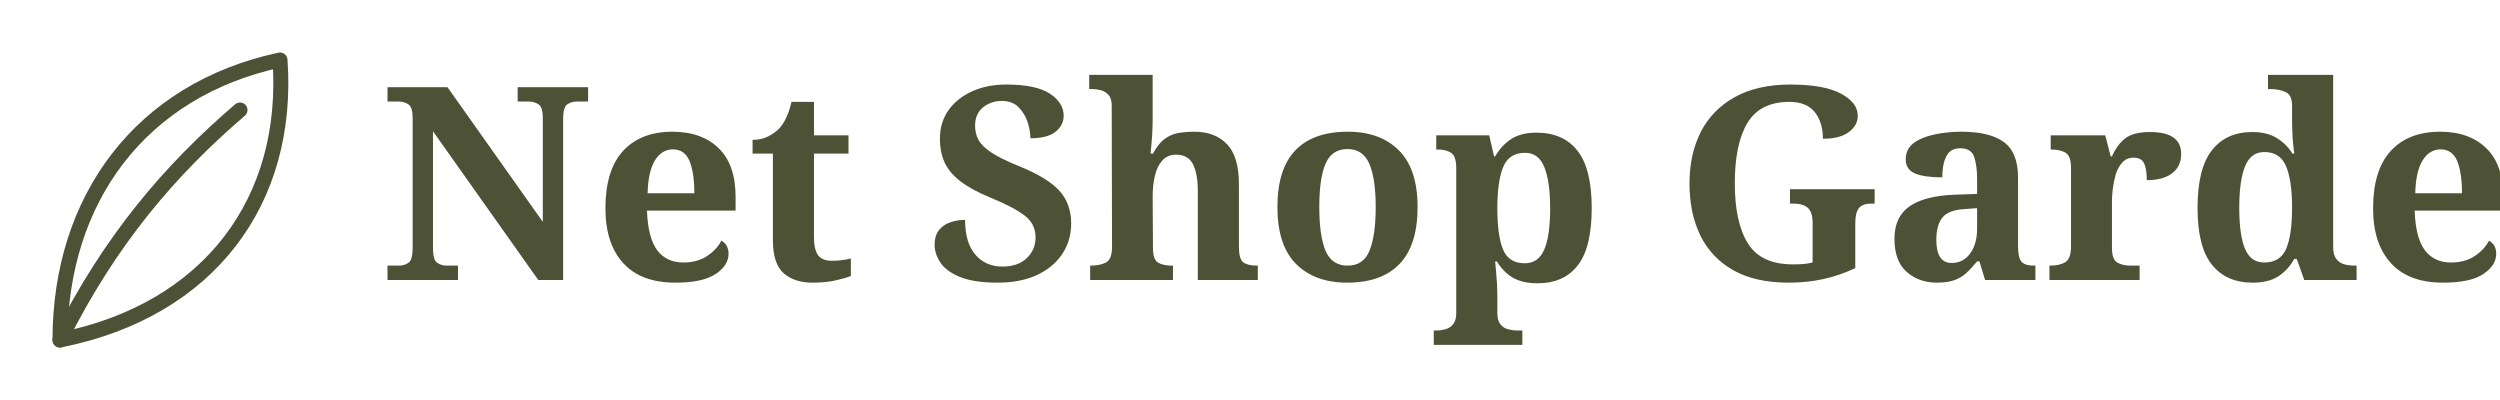
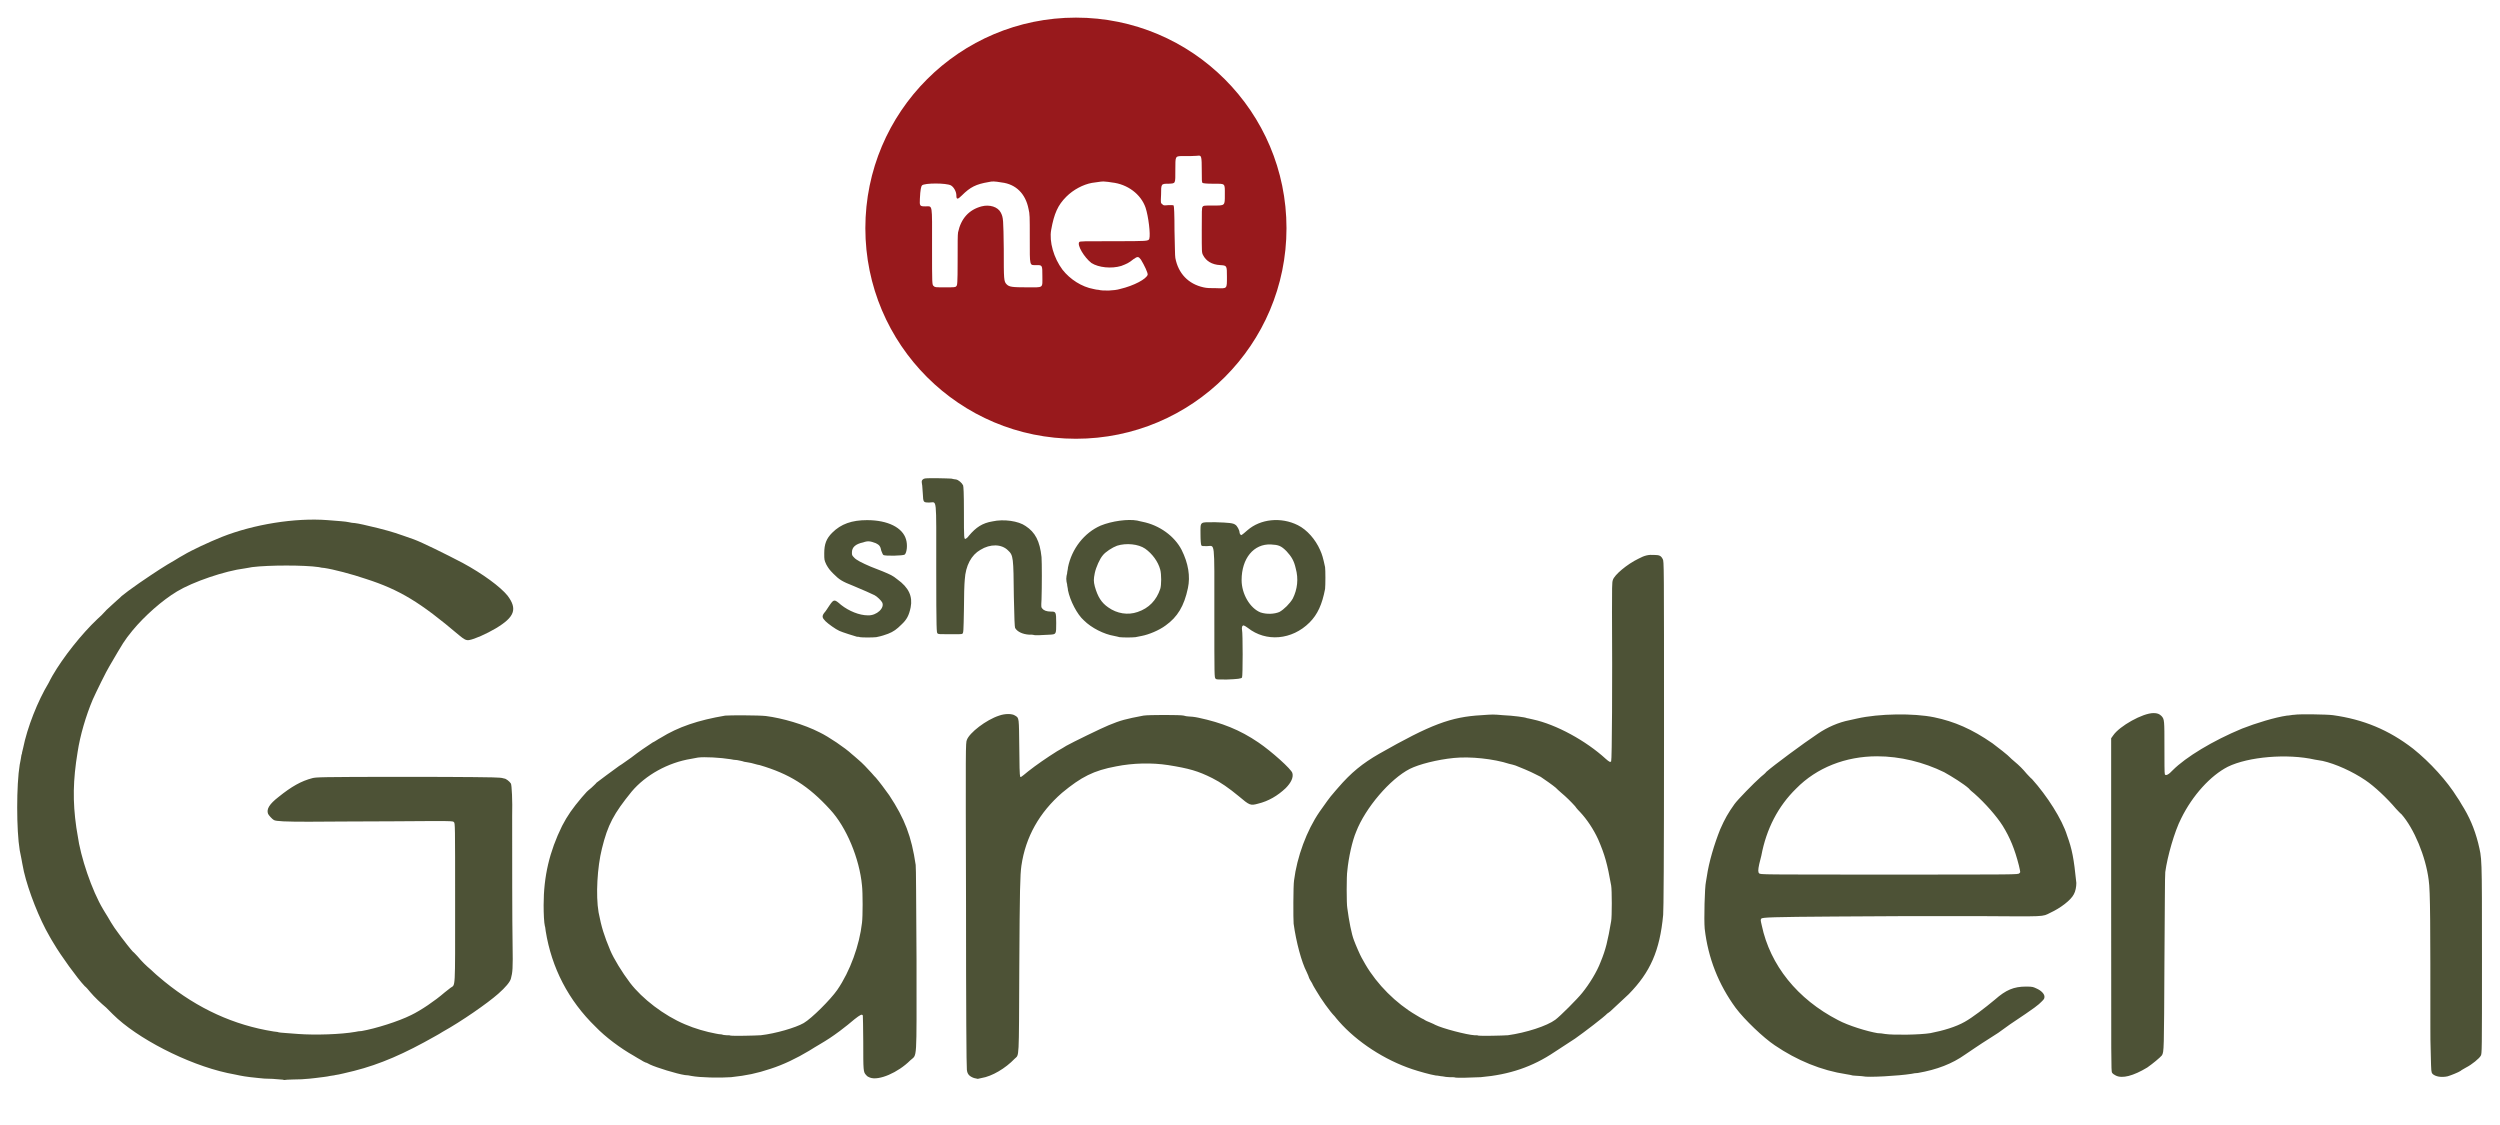
- <svg xmlns="http://www.w3.org/2000/svg" viewBox="0 0 250 40" role="img" aria-label="Net Shop Garden">
-   <g fill="none" stroke="#4D5236" stroke-width="1.5" stroke-linecap="round" stroke-linejoin="round">
-     <path d="M6 34C6 20 14 9 28 6c1 14-7 25-22 28Z" />
-     <path d="M6 34C11 24 17 17 24 11" />
-   </g>
-   <text x="38" y="28" font-family="'Cormorant Garamond', Georgia, serif" font-weight="600" font-size="27" fill="#4D5236">Net Shop Garden</text>
+ <svg xmlns="http://www.w3.org/2000/svg" viewBox="0 36 596 268" role="img" aria-label="Net Shop Garden">
+   <path fill="#98191C" fill-rule="evenodd" d="M206.3 90.4A50.2 50.2 0 1 0 306.7 90.4A50.2 50.2 0 1 0 206.3 90.4ZM261.9 105.1C261.6 105.1 261.1 105.0 260.7 104.9C257.9 104.4 255.1 102.6 253.3 100.3C251.2 97.5 250.1 93.6 250.6 90.8C251.3 86.9 252.2 84.9 254.2 82.9C255.9 81.2 258.2 80.0 260.3 79.6C262.4 79.3 262.9 79.2 263.5 79.3C263.8 79.3 264.5 79.4 265.1 79.5C268.8 79.9 272.0 82.3 273.1 85.5C273.8 87.6 274.3 91.9 274.0 92.9C273.8 93.5 273.6 93.5 265.4 93.5C258.2 93.5 257.5 93.5 257.3 93.7C256.7 94.4 258.5 97.4 260.2 98.7C261.9 99.8 265.0 100.1 267.3 99.4C268.6 98.9 269.1 98.7 270.2 97.8C271.2 97.1 271.4 97.1 272.0 97.9C272.8 99.2 273.7 101.1 273.6 101.5C273.3 102.5 270.4 104.1 267.0 104.9C265.7 105.3 263.0 105.4 261.9 105.1ZM286.9 104.5C283.3 103.7 280.9 101.2 280.2 97.5C280.1 97.1 280.1 94.3 280.0 91.0C280.0 87.0 279.9 85.2 279.8 85.0C279.7 84.9 279.5 84.9 278.6 84.9C277.4 85.0 277.4 85.0 277.1 84.7C276.7 84.4 276.7 84.4 276.8 82.4C276.8 79.8 276.8 79.8 278.6 79.8C280.3 79.7 280.2 79.9 280.2 76.5C280.2 73.2 280.2 73.3 281.6 73.2C282.1 73.2 283.1 73.2 284.0 73.2C284.9 73.2 285.7 73.1 285.8 73.1C286.4 73.1 286.5 73.4 286.5 76.6C286.5 78.9 286.5 79.5 286.7 79.6C286.8 79.7 287.6 79.8 289.2 79.8C292.2 79.8 292.0 79.6 292.0 82.4C292.0 85.1 292.1 85.0 289.1 85.0C287.0 85.0 286.9 85.0 286.7 85.3C286.5 85.5 286.5 86.3 286.5 90.9C286.5 96.2 286.5 96.2 286.8 96.8C287.5 98.2 288.9 99.1 290.9 99.2C292.5 99.3 292.5 99.3 292.5 102.0C292.5 104.9 292.6 104.8 290.0 104.7C288.6 104.7 287.7 104.7 286.9 104.5ZM222.6 104.2C222.2 103.9 222.2 103.9 222.2 94.9C222.2 84.3 222.4 85.2 220.6 85.2C219.3 85.2 219.2 85.1 219.3 83.4C219.4 81.2 219.6 80.4 219.8 80.2C220.4 79.6 225.6 79.6 226.7 80.2C227.4 80.6 228.0 81.7 228.0 82.6C228.0 83.6 228.3 83.6 229.3 82.6C231.3 80.6 232.7 79.9 235.7 79.4C236.6 79.2 237.0 79.2 238.8 79.5C242.2 79.9 244.5 82.2 245.2 85.8C245.5 87.0 245.5 87.5 245.5 92.8C245.5 99.7 245.4 99.2 247.1 99.2C248.5 99.2 248.5 99.2 248.5 101.8C248.5 104.8 248.9 104.5 244.8 104.5C241.3 104.5 240.6 104.4 240.0 103.8C239.3 103.1 239.3 102.7 239.3 95.4C239.2 88.3 239.2 87.9 238.6 86.7C237.9 85.3 235.9 84.7 234.0 85.2C231.0 86.0 229.1 88.1 228.4 91.4C228.3 92.1 228.3 93.5 228.3 98.2C228.3 103.8 228.2 104.0 228.0 104.2C227.8 104.5 227.6 104.5 225.3 104.5C222.9 104.5 222.9 104.5 222.6 104.2Z" />
+   <path fill="#4D5236" fill-rule="evenodd" d="M289.8 197.8C289.5 197.5 289.5 197.5 289.5 182.2C289.5 164.3 289.7 166.2 287.7 166.2C286.7 166.2 286.5 166.2 286.4 166.0C286.3 165.9 286.2 164.8 286.2 163.4C286.2 160.2 285.9 160.5 289.8 160.5C293.0 160.6 294.0 160.7 294.5 161.1C294.9 161.3 295.5 162.4 295.5 162.9C295.5 163.1 295.6 163.3 295.7 163.4C295.9 163.7 295.9 163.7 297.4 162.4C300.5 159.7 305.4 159.2 309.4 161.2C311.6 162.3 313.6 164.6 314.7 167.1C315.2 168.2 315.4 168.9 315.9 171.2C316.0 171.9 316.0 175.5 315.9 176.4C315.2 180.1 314.1 182.5 312.2 184.4C308.0 188.6 301.8 189.1 297.5 185.7C297.1 185.4 296.6 185.1 296.5 185.1C296.1 185.1 296.0 185.6 296.1 186.2C296.3 186.9 296.3 197.2 296.1 197.5C296.0 197.8 295.0 197.9 292.4 198.0C290.1 198.0 290.0 198.0 289.8 197.8ZM205.0 187.9C204.8 187.8 204.5 187.8 204.3 187.8C203.9 187.7 200.7 186.7 200.1 186.4C199.2 186.0 197.4 184.7 196.8 184.1C196.0 183.3 195.9 182.9 196.5 182.1C196.8 181.8 197.3 181.0 197.7 180.4C198.8 178.8 198.9 178.8 200.5 180.2C202.4 181.7 204.9 182.7 206.9 182.7C209.0 182.8 211.0 180.9 210.3 179.6C210.1 179.2 209.1 178.2 208.5 177.9C207.9 177.6 205.7 176.6 203.5 175.7C200.7 174.6 200.1 174.2 198.7 172.8C197.8 171.9 197.5 171.5 197.0 170.6C196.5 169.5 196.5 169.5 196.5 167.9C196.5 165.7 197.0 164.4 198.4 163.0C200.5 160.9 203.1 160.0 206.7 160.0C211.7 160.0 215.2 161.8 216.0 164.6C216.4 165.9 216.2 167.7 215.7 168.2C215.4 168.5 210.9 168.6 210.6 168.3C210.5 168.3 210.3 167.8 210.1 167.3C209.9 166.2 209.6 165.9 208.8 165.5C207.5 165.0 206.9 164.9 205.8 165.3C203.9 165.7 203.1 166.5 203.1 167.7C203.1 168.3 203.1 168.4 203.6 168.9C204.1 169.5 205.5 170.2 207.6 171.1C208.4 171.4 209.6 171.9 210.4 172.2C212.3 173.0 212.8 173.2 213.9 174.1C216.7 176.1 217.6 178.2 217.1 180.8C216.7 182.7 216.2 183.7 214.9 184.9C213.8 186.0 213.0 186.6 211.7 187.1C210.8 187.4 210.4 187.6 208.9 187.9C208.1 188.0 205.5 188.0 205.0 187.9ZM266.9 187.9C266.6 187.8 266.0 187.7 265.6 187.6C263.2 187.2 260.2 185.7 258.4 183.9C256.8 182.5 255.1 179.2 254.6 176.7C254.6 176.3 254.4 175.7 254.4 175.3C254.3 175.0 254.2 174.4 254.2 174.0C254.2 173.6 254.3 173.0 254.4 172.7C254.4 172.3 254.6 171.7 254.6 171.3C255.5 166.8 258.5 163.0 262.4 161.3C265.1 160.2 268.9 159.7 271.1 160.1C271.4 160.2 272.0 160.3 272.4 160.4C276.4 161.2 280.0 163.8 281.7 167.1C283.3 170.3 283.8 173.4 283.2 176.2C282.3 180.5 280.7 183.1 277.9 185.1C276.3 186.3 273.8 187.3 272.2 187.6C271.8 187.7 271.1 187.8 270.7 187.9C269.8 188.0 267.8 188.0 266.9 187.9ZM246.5 187.4C246.3 187.3 245.8 187.3 245.3 187.3C243.8 187.2 242.5 186.6 242.0 185.7C241.9 185.5 241.8 183.4 241.7 178.2C241.6 168.9 241.6 168.4 240.3 167.2C238.8 165.7 236.1 165.6 233.7 167.1C231.6 168.3 230.2 170.8 230.0 174.2C229.9 175.1 229.8 178.3 229.8 181.4C229.7 186.6 229.7 186.9 229.4 187.1C229.3 187.2 228.6 187.2 226.5 187.2C223.9 187.2 223.7 187.2 223.5 187.0C223.3 186.8 223.2 186.6 223.2 171.6C223.2 153.9 223.4 155.8 221.6 155.8C220.1 155.8 220.1 155.8 220.0 153.7C219.9 152.8 219.9 151.7 219.8 151.4C219.7 150.7 219.7 150.6 220.0 150.3C220.4 150.0 220.4 150.0 223.3 150.0C224.9 150.0 226.5 150.1 226.8 150.1C227.2 150.2 227.7 150.3 227.9 150.3C228.5 150.4 229.3 151.1 229.6 151.7C229.7 152.0 229.8 153.4 229.8 158.1C229.8 164.5 229.8 164.7 230.3 164.4C230.5 164.3 230.8 164.0 231.0 163.7C232.7 161.7 234.2 160.7 236.6 160.3C239.3 159.7 242.8 160.2 244.5 161.4C246.8 162.9 247.9 165.0 248.3 168.8C248.4 170.0 248.4 176.0 248.3 178.9C248.2 180.7 248.2 180.8 248.5 181.1C248.8 181.5 249.5 181.8 250.5 181.8C251.7 181.8 251.8 181.8 251.8 184.5C251.8 187.2 251.8 187.2 250.4 187.3C248.5 187.4 246.8 187.5 246.5 187.4ZM305.0 181.9C306.1 181.3 307.5 179.9 308.2 178.7C309.3 176.5 309.6 174.0 308.9 171.5C308.5 169.7 307.9 168.7 306.7 167.4C305.4 166.1 304.8 165.9 303.0 165.8C298.9 165.6 296.0 169.1 296.0 174.3C296.0 177.6 298.0 181.0 300.5 182.0C302.0 182.5 303.8 182.4 305.0 181.9ZM271.2 181.9C273.9 181.0 275.7 179.1 276.6 176.4C276.9 175.5 276.9 172.9 276.6 171.8C276.1 169.9 274.7 168.0 273.0 166.8C271.4 165.7 268.5 165.4 266.3 166.1C265.2 166.5 263.5 167.6 262.9 168.4C262.2 169.2 261.3 171.2 261.0 172.6C260.7 174.1 260.7 174.6 261.0 175.8C261.7 178.3 262.6 179.7 264.2 180.8C266.3 182.3 268.9 182.7 271.2 181.9Z" />
+   <path fill="#4D5236" fill-rule="evenodd" d="M67.5 293.4C67.4 293.4 66.3 293.3 65.0 293.2C63.7 293.2 62.2 293.1 61.6 293.0C58.5 292.7 57.6 292.5 56.2 292.2C55.7 292.1 54.8 291.9 54.2 291.8C44.6 289.7 32.6 283.5 26.9 277.8C26.5 277.4 25.8 276.7 25.3 276.2C24.1 275.2 22.5 273.7 21.5 272.5C21.1 272.0 20.5 271.3 20.2 271.1C18.4 269.2 14.5 263.8 12.8 260.9C12.5 260.4 12.0 259.6 11.8 259.2C9.4 255.1 6.8 248.5 5.7 243.8C5.6 243.2 5.4 242.3 5.3 241.8C5.2 241.3 5.1 240.6 5.0 240.2C4.9 239.8 4.8 239.1 4.7 238.7C3.9 233.9 3.9 223.1 4.7 218.3C4.8 217.9 4.9 217.2 5.0 216.7C5.1 216.2 5.1 215.8 5.2 215.8C5.2 215.7 5.3 215.1 5.5 214.4C6.5 209.4 9.0 203.1 11.6 198.8C11.8 198.4 12.2 197.6 12.5 197.1C15.1 192.6 19.5 187.1 23.2 183.6C23.7 183.2 24.7 182.2 25.4 181.4C26.2 180.7 27.2 179.7 27.8 179.2C28.3 178.8 28.8 178.3 29.0 178.1C29.6 177.6 31.3 176.3 33.2 175.0C37.3 172.2 39.3 170.9 41.6 169.6C42.4 169.1 43.4 168.5 43.8 168.3C45.6 167.2 49.9 165.2 52.9 164.0C60.5 161.0 70.3 159.4 78.1 160.0C80.5 160.2 82.4 160.3 83.2 160.5C83.6 160.6 84.2 160.7 84.6 160.7C85.5 160.8 87.2 161.2 90.1 161.9C94.0 162.9 94.4 163.1 98.7 164.6C100.6 165.3 106.1 168.0 110.3 170.2C115.1 172.8 119.3 175.9 121.0 178.0C123.4 181.2 122.7 183.1 118.2 185.8C116.0 187.1 113.1 188.4 111.8 188.6C111.1 188.7 110.6 188.4 109.4 187.4C100.2 179.6 95.3 176.6 87.2 174.0C84.0 172.9 79.4 171.7 77.3 171.4C77.0 171.4 76.4 171.3 76.0 171.2C72.6 170.7 64.1 170.7 60.1 171.2C59.7 171.3 58.9 171.4 58.4 171.5C53.6 172.1 46.0 174.7 42.2 177.0C38.7 179.1 34.5 182.8 31.6 186.3C29.5 188.9 29.5 189.0 26.1 194.8C25.4 195.9 22.9 201.0 22.1 202.8C20.5 206.6 19.1 211.3 18.5 215.3C17.4 222.0 17.3 227.0 18.2 233.3C18.3 233.8 18.4 234.6 18.5 235.1C19.2 240.3 21.9 248.3 24.6 252.8C24.8 253.1 25.3 254.0 25.7 254.6C26.1 255.3 26.8 256.5 27.3 257.2C27.9 258.0 28.5 258.9 28.9 259.4C29.4 260.1 31.3 262.5 31.7 262.9C31.9 263.0 32.3 263.5 32.8 264.0C33.8 265.2 34.8 266.2 36.0 267.2C36.5 267.7 37.1 268.2 37.3 268.4C37.5 268.6 38.4 269.3 39.2 270.0C47.2 276.5 55.8 280.4 65.2 281.9C65.8 282.0 66.3 282.0 66.4 282.1C66.7 282.2 68.7 282.3 71.1 282.5C75.2 282.8 81.3 282.6 84.7 282.0C85.1 281.9 85.8 281.8 86.2 281.8C89.6 281.2 95.0 279.5 98.0 278.0C100.3 276.9 103.7 274.6 106.0 272.6C106.4 272.3 107.0 271.8 107.4 271.5C108.6 270.6 108.5 272.7 108.5 251.2C108.5 232.4 108.5 232.2 108.2 232.0C108.0 231.7 107.9 231.7 93.7 231.8C85.8 231.8 76.8 231.9 73.6 231.9C68.1 231.9 65.8 231.8 65.3 231.5C64.9 231.3 64.0 230.3 63.9 230.0C63.5 228.9 64.2 227.7 66.4 226.0C69.5 223.5 71.8 222.2 74.5 221.5C75.4 221.3 75.7 221.2 97.0 221.2C110.5 221.2 118.7 221.3 119.1 221.4C119.4 221.4 119.9 221.5 120.2 221.6C120.6 221.6 121.5 222.3 121.8 222.8C122.0 223.1 122.2 226.9 122.1 230.6C122.1 239.9 122.1 256.1 122.2 261.1C122.3 267.0 122.2 267.8 121.8 269.3C121.6 270.1 120.5 271.4 118.8 272.9C116.2 275.2 110.0 279.5 105.5 282.0C105.1 282.3 104.3 282.7 103.8 283.0C96.4 287.2 90.7 289.7 84.4 291.3C82.7 291.7 80.8 292.2 79.9 292.3C79.7 292.4 79.1 292.4 78.7 292.5C77.9 292.7 76.7 292.8 75.2 293.0C74.7 293.1 73.2 293.2 71.9 293.3C70.5 293.3 69.0 293.4 68.5 293.4C68.0 293.5 67.5 293.5 67.5 293.4ZM232.2 293.0C231.1 292.6 230.6 292.1 230.5 291.0C230.4 290.4 230.3 276.5 230.3 251.6C230.2 213.3 230.2 213.2 230.5 212.4C231.1 210.7 235.1 207.6 238.2 206.6C239.6 206.1 241.3 206.1 242.0 206.6C243.0 207.2 242.9 207.0 243.0 214.4C243.0 218.0 243.1 221.0 243.2 221.1C243.3 221.4 243.4 221.3 245.1 219.9C247.0 218.4 249.6 216.6 252.0 215.1C252.9 214.6 253.9 214.0 254.2 213.8C255.6 213.0 262.8 209.5 264.3 208.9C267.2 207.7 268.4 207.4 272.6 206.6C273.7 206.4 281.6 206.4 282.2 206.6C282.5 206.7 283.0 206.8 283.3 206.8C283.7 206.8 284.8 206.9 285.7 207.1C291.3 208.3 295.6 210.0 300.0 213.0C303.1 215.1 307.9 219.4 308.1 220.3C308.4 221.3 307.8 222.6 306.5 223.9C304.6 225.7 302.4 227.0 299.9 227.6C298.1 228.1 297.9 228.0 295.3 225.8C293.0 223.9 291.0 222.5 289.0 221.5C285.6 219.8 283.5 219.2 278.5 218.4C274.6 217.8 270.1 217.9 266.1 218.7C260.7 219.7 257.8 221.2 253.2 225.0C247.8 229.7 244.5 235.5 243.5 242.4C243.2 244.6 243.1 247.9 243.0 266.7C242.9 289.3 243.0 287.3 241.9 288.4C239.7 290.7 236.5 292.6 234.0 293.0C233.6 293.1 233.2 293.2 233.1 293.2C233.0 293.2 232.6 293.1 232.2 293.0ZM207.4 292.9C207.1 292.8 206.7 292.6 206.5 292.3C205.8 291.6 205.8 291.3 205.8 284.4C205.8 281.0 205.7 278.2 205.7 278.1C205.5 277.7 205.1 277.9 203.7 279.0C202.9 279.7 201.4 280.9 200.2 281.8C198.3 283.2 197.4 283.8 195.2 285.1C194.9 285.3 193.8 285.9 192.9 286.5C189.9 288.3 186.8 289.8 183.7 290.8C180.4 291.9 178.0 292.4 174.3 292.8C171.7 293.0 166.8 292.9 164.8 292.5C164.4 292.4 163.7 292.3 163.3 292.3C161.3 292.0 156.5 290.5 155.0 289.8C154.6 289.6 154.1 289.3 153.9 289.3C153.6 289.2 153.1 288.9 152.8 288.7C152.4 288.5 151.6 288.0 151.1 287.7C147.9 285.9 144.3 283.2 142.0 280.8C135.5 274.5 131.5 266.7 130.1 258.0C130.0 257.5 130.0 256.9 129.9 256.8C129.7 256.0 129.6 253.8 129.6 251.8C129.6 244.9 131.0 239.0 134.0 232.9C135.3 230.4 136.5 228.7 138.7 226.1C140.0 224.6 139.8 224.8 141.0 223.8C141.5 223.3 142.1 222.8 142.2 222.6C142.7 222.2 146.2 219.6 147.6 218.6C148.3 218.2 149.6 217.2 150.5 216.6C152.3 215.2 154.2 213.9 155.6 213.0C156.1 212.8 156.9 212.2 157.5 211.9C161.7 209.3 166.4 207.7 172.9 206.6C173.9 206.5 180.9 206.5 182.6 206.7C186.5 207.2 191.7 208.7 195.4 210.6C197.5 211.6 201.5 214.3 203.1 215.8C203.4 216.0 204.0 216.6 204.5 217.0C205.7 218.0 206.7 219.1 207.8 220.3C208.2 220.8 208.7 221.3 208.8 221.4C209.5 222.2 211.1 224.3 212.0 225.6C215.7 231.2 217.3 235.4 218.3 242.2C218.4 242.9 218.4 250.4 218.5 264.9C218.5 289.9 218.7 287.2 217.0 288.8C214.1 291.7 209.5 293.7 207.4 292.9ZM347.0 292.9C346.8 292.8 346.2 292.8 345.6 292.8C345.1 292.8 344.3 292.7 343.9 292.6C343.5 292.6 342.8 292.4 342.3 292.4C341.0 292.2 338.2 291.4 336.7 290.9C330.1 288.7 323.5 284.4 319.2 279.5C318.8 279.0 318.3 278.5 318.2 278.3C317.0 277.1 314.9 274.1 313.8 272.2C313.5 271.7 313.0 270.9 312.8 270.4C312.5 269.9 312.1 269.3 312.0 268.9C311.9 268.5 311.6 268.0 311.5 267.7C310.3 265.4 309.0 260.6 308.4 256.2C308.3 255.2 308.3 247.1 308.5 245.9C309.2 240.3 311.5 234.0 314.6 229.5C315.7 227.9 317.3 225.7 317.8 225.2C318.0 224.9 318.6 224.3 319.0 223.8C322.1 220.2 324.8 218.0 328.8 215.7C341.1 208.7 345.9 206.9 353.2 206.5C356.0 206.3 355.9 206.3 358.3 206.5C360.7 206.6 363.7 207.0 364.0 207.2C364.0 207.2 364.6 207.3 365.4 207.5C371.0 208.7 378.1 212.6 382.8 216.9C383.6 217.6 383.9 217.8 384.1 217.5C384.3 217.2 384.4 198.2 384.3 181.9C384.3 176.5 384.3 174.7 384.5 174.3C384.8 173.1 387.9 170.5 390.6 169.2C392.1 168.4 393.0 168.2 394.4 168.3C395.6 168.3 396.0 168.5 396.4 169.3C396.7 169.8 396.7 170.1 396.7 211.2C396.7 242.0 396.6 252.9 396.5 254.1C395.7 262.7 393.4 267.8 388.3 273.0C387.3 273.9 384.7 276.4 383.9 277.1C383.6 277.3 383.3 277.6 383.2 277.6C382.5 278.4 377.5 282.2 375.5 283.6C374.1 284.5 374.0 284.6 370.6 286.8C365.4 290.3 359.9 292.2 353.0 292.8C350.9 292.9 347.4 293.0 347.0 292.9ZM444.2 292.6C444.1 292.6 443.6 292.5 443.1 292.5C442.6 292.5 442.0 292.4 441.7 292.4C441.4 292.3 440.8 292.2 440.2 292.1C434.2 291.2 428.4 288.8 423.1 285.2C420.4 283.4 415.9 279.1 413.8 276.3C409.7 270.7 407.2 264.4 406.4 257.4C406.2 255.3 406.4 247.4 406.7 246.2C406.7 246.1 406.8 245.5 406.9 245.0C407.4 241.5 408.7 237.2 410.1 233.7C411.2 231.2 412.0 229.8 413.5 227.7C414.2 226.7 418.1 222.7 419.8 221.2C420.3 220.8 420.9 220.3 421.1 220.0C422.8 218.5 429.8 213.3 433.4 210.9C435.6 209.4 438.3 208.2 440.9 207.7C441.3 207.6 442.2 207.4 442.7 207.3C448.0 206.1 456.2 206.0 461.1 207.0C465.9 208.0 470.1 209.8 475.0 213.2C476.1 214.0 478.9 216.2 479.2 216.6C479.3 216.7 479.7 217.1 480.2 217.5C481.4 218.5 482.2 219.3 483.2 220.5C483.7 221.0 484.2 221.6 484.4 221.7C488.0 225.7 491.6 231.3 492.8 235.2C494.0 238.5 494.4 240.6 495.0 246.5C495.0 247.4 494.8 248.5 494.4 249.2C493.7 250.6 491.2 252.5 488.8 253.6C486.8 254.6 488.0 254.5 471.3 254.4C451.8 254.4 453.1 254.4 437.3 254.5C422.6 254.6 420.1 254.7 419.9 255.0C419.7 255.3 419.7 255.3 420.0 256.6C422.0 266.1 428.5 274.2 438.2 279.2C440.6 280.5 445.2 281.9 447.6 282.3C448.1 282.3 448.9 282.4 449.4 282.5C451.4 282.8 457.8 282.7 460.2 282.3C463.3 281.7 466.3 280.8 468.4 279.6C470.2 278.6 473.2 276.3 475.6 274.3C478.2 272.0 480.1 271.2 483.0 271.2C484.7 271.2 484.7 271.3 485.6 271.7C486.7 272.2 487.4 273.0 487.4 273.6C487.4 274.1 487.3 274.2 486.7 274.8C485.9 275.6 485.5 276.0 479.2 280.2C476.5 282.2 476.0 282.5 474.4 283.5C472.0 285.0 469.4 286.8 468.5 287.4C465.4 289.6 461.8 291.0 457.2 291.8C456.8 291.8 456.1 291.9 455.7 292.0C452.6 292.5 445.2 292.9 444.2 292.6ZM504.4 292.4C504.0 292.2 503.7 292.0 503.5 291.7C503.3 291.2 503.3 289.8 503.3 251.6L503.3 212.0L503.8 211.3C505.3 209.1 510.8 206.0 513.4 206.0C514.3 206.0 514.8 206.2 515.3 206.7C516.0 207.5 516.0 207.6 516.0 214.3C516.0 217.6 516.0 220.4 516.1 220.6C516.3 221.0 517.0 220.7 518.0 219.6C521.1 216.5 527.5 212.6 534.5 209.7C537.8 208.4 542.4 207.0 545.2 206.6C545.7 206.6 546.5 206.4 547.0 206.4C548.0 206.2 554.8 206.3 556.2 206.5C563.4 207.5 569.5 210.0 575.3 214.5C579.3 217.7 583.4 222.2 585.8 226.1C586.0 226.4 586.5 227.1 586.8 227.7C588.7 230.7 589.9 233.5 590.8 237.0C591.7 240.9 591.7 239.2 591.7 264.6C591.7 286.9 591.7 287.2 591.4 287.7C591.1 288.3 589.3 289.8 587.9 290.5C587.4 290.8 586.8 291.1 586.6 291.3C586.2 291.6 584.2 292.4 583.5 292.6C582.1 292.9 580.6 292.7 579.9 292.0C579.6 291.6 579.6 291.6 579.5 287.6C579.4 285.4 579.4 282.4 579.4 280.9C579.4 256.9 579.4 248.4 579.0 245.8C578.3 240.2 575.5 233.5 572.5 230.1C572.2 229.9 571.7 229.3 571.2 228.8C569.1 226.3 566.0 223.4 563.9 222.0C560.8 219.9 556.8 218.1 553.7 217.4C553.2 217.3 552.4 217.2 551.9 217.1C545.3 215.6 536.0 216.4 531.1 218.8C527.0 220.9 522.7 225.6 520.0 231.1C518.4 234.2 516.7 240.2 516.2 243.9C516.1 244.5 516.1 253.2 516.0 265.4C515.9 286.7 515.9 286.7 515.4 287.6C515.0 288.1 513.2 289.6 511.9 290.5C508.6 292.5 505.9 293.2 504.4 292.4ZM181.4 282.8C184.9 282.4 189.7 281.0 191.6 279.9C193.5 278.8 198.0 274.3 199.6 272.0C202.7 267.5 204.9 261.3 205.5 256.0C205.7 254.5 205.7 248.8 205.5 247.1C204.9 240.7 201.8 233.2 197.9 229.0C192.7 223.3 188.2 220.5 181.1 218.4C180.4 218.3 179.6 218.0 179.1 217.9C178.7 217.8 177.9 217.7 177.4 217.6C176.9 217.4 176.1 217.3 175.7 217.2C175.3 217.2 174.6 217.1 174.2 217.0C171.7 216.6 167.9 216.4 166.4 216.6C166.0 216.7 165.2 216.8 164.8 216.9C159.2 217.8 153.9 220.8 150.6 224.7C146.3 230.0 144.9 232.6 143.5 238.3C142.4 242.7 142.0 249.4 142.7 253.5C143.4 257.1 144.0 259.0 145.5 262.6C146.3 264.5 148.3 267.8 150.2 270.3C153.1 274.1 158.3 278.1 163.3 280.2C165.6 281.2 168.4 282.0 170.6 282.4C171.0 282.5 171.7 282.6 172.0 282.6C172.2 282.7 172.8 282.8 173.2 282.8C173.6 282.8 174.1 282.8 174.2 282.9C174.7 283.0 180.0 282.9 181.4 282.8ZM359.5 282.8C363.8 282.2 368.8 280.6 370.8 279.1C371.9 278.3 376.1 274.1 377.2 272.7C378.9 270.6 380.7 267.7 381.6 265.3C382.8 262.4 383.3 260.3 384.1 255.6C384.3 254.7 384.3 248.1 384.1 247.1C383.2 242.0 382.6 239.8 381.0 236.1C379.9 233.7 378.3 231.3 376.7 229.6C376.5 229.4 375.9 228.8 375.5 228.2C374.5 227.1 373.4 226.0 372.2 225.0C371.7 224.6 371.1 224.0 370.9 223.8C370.2 223.2 368.2 221.8 367.3 221.2C366.8 221.0 366.2 220.6 365.9 220.5C365.2 220.1 361.9 218.7 361.3 218.5C361.0 218.4 360.3 218.2 359.8 218.1C356.1 216.9 350.5 216.3 346.6 216.7C342.6 217.1 338.3 218.2 336.1 219.3C331.4 221.7 325.5 228.6 323.3 234.3C322.4 236.4 321.5 240.4 321.2 243.6C321.0 244.7 321.0 251.6 321.2 252.5C321.6 255.5 322.2 258.7 322.8 260.2C323.2 261.3 324.3 263.8 324.6 264.3C324.8 264.7 325.2 265.4 325.5 265.9C328.3 270.7 332.8 275.2 337.6 278.0C338.1 278.3 338.9 278.8 339.4 279.0C339.8 279.3 340.5 279.6 340.8 279.7C341.2 279.9 341.8 280.1 342.1 280.3C343.9 281.2 349.7 282.7 351.5 282.8C351.9 282.8 352.3 282.8 352.5 282.9C352.9 283.0 358.3 282.9 359.5 282.8ZM481.4 244.2C481.7 243.9 481.7 244.1 481.3 242.3C480.3 238.4 479.2 235.7 477.4 232.8C476.0 230.6 473.3 227.5 470.7 225.2C470.2 224.8 469.6 224.3 469.4 224.0C468.2 222.9 465.3 221.1 463.5 220.1C458.6 217.7 453.0 216.3 447.5 216.3C440.0 216.3 433.1 219.0 428.2 224.0C423.9 228.2 421.1 233.6 419.9 240.0C419.7 240.7 419.5 241.6 419.4 242.0C419.1 243.4 419.1 244.0 419.4 244.2C419.6 244.5 419.6 244.5 450.4 244.5C481.0 244.5 481.1 244.5 481.4 244.2Z" />
</svg>
